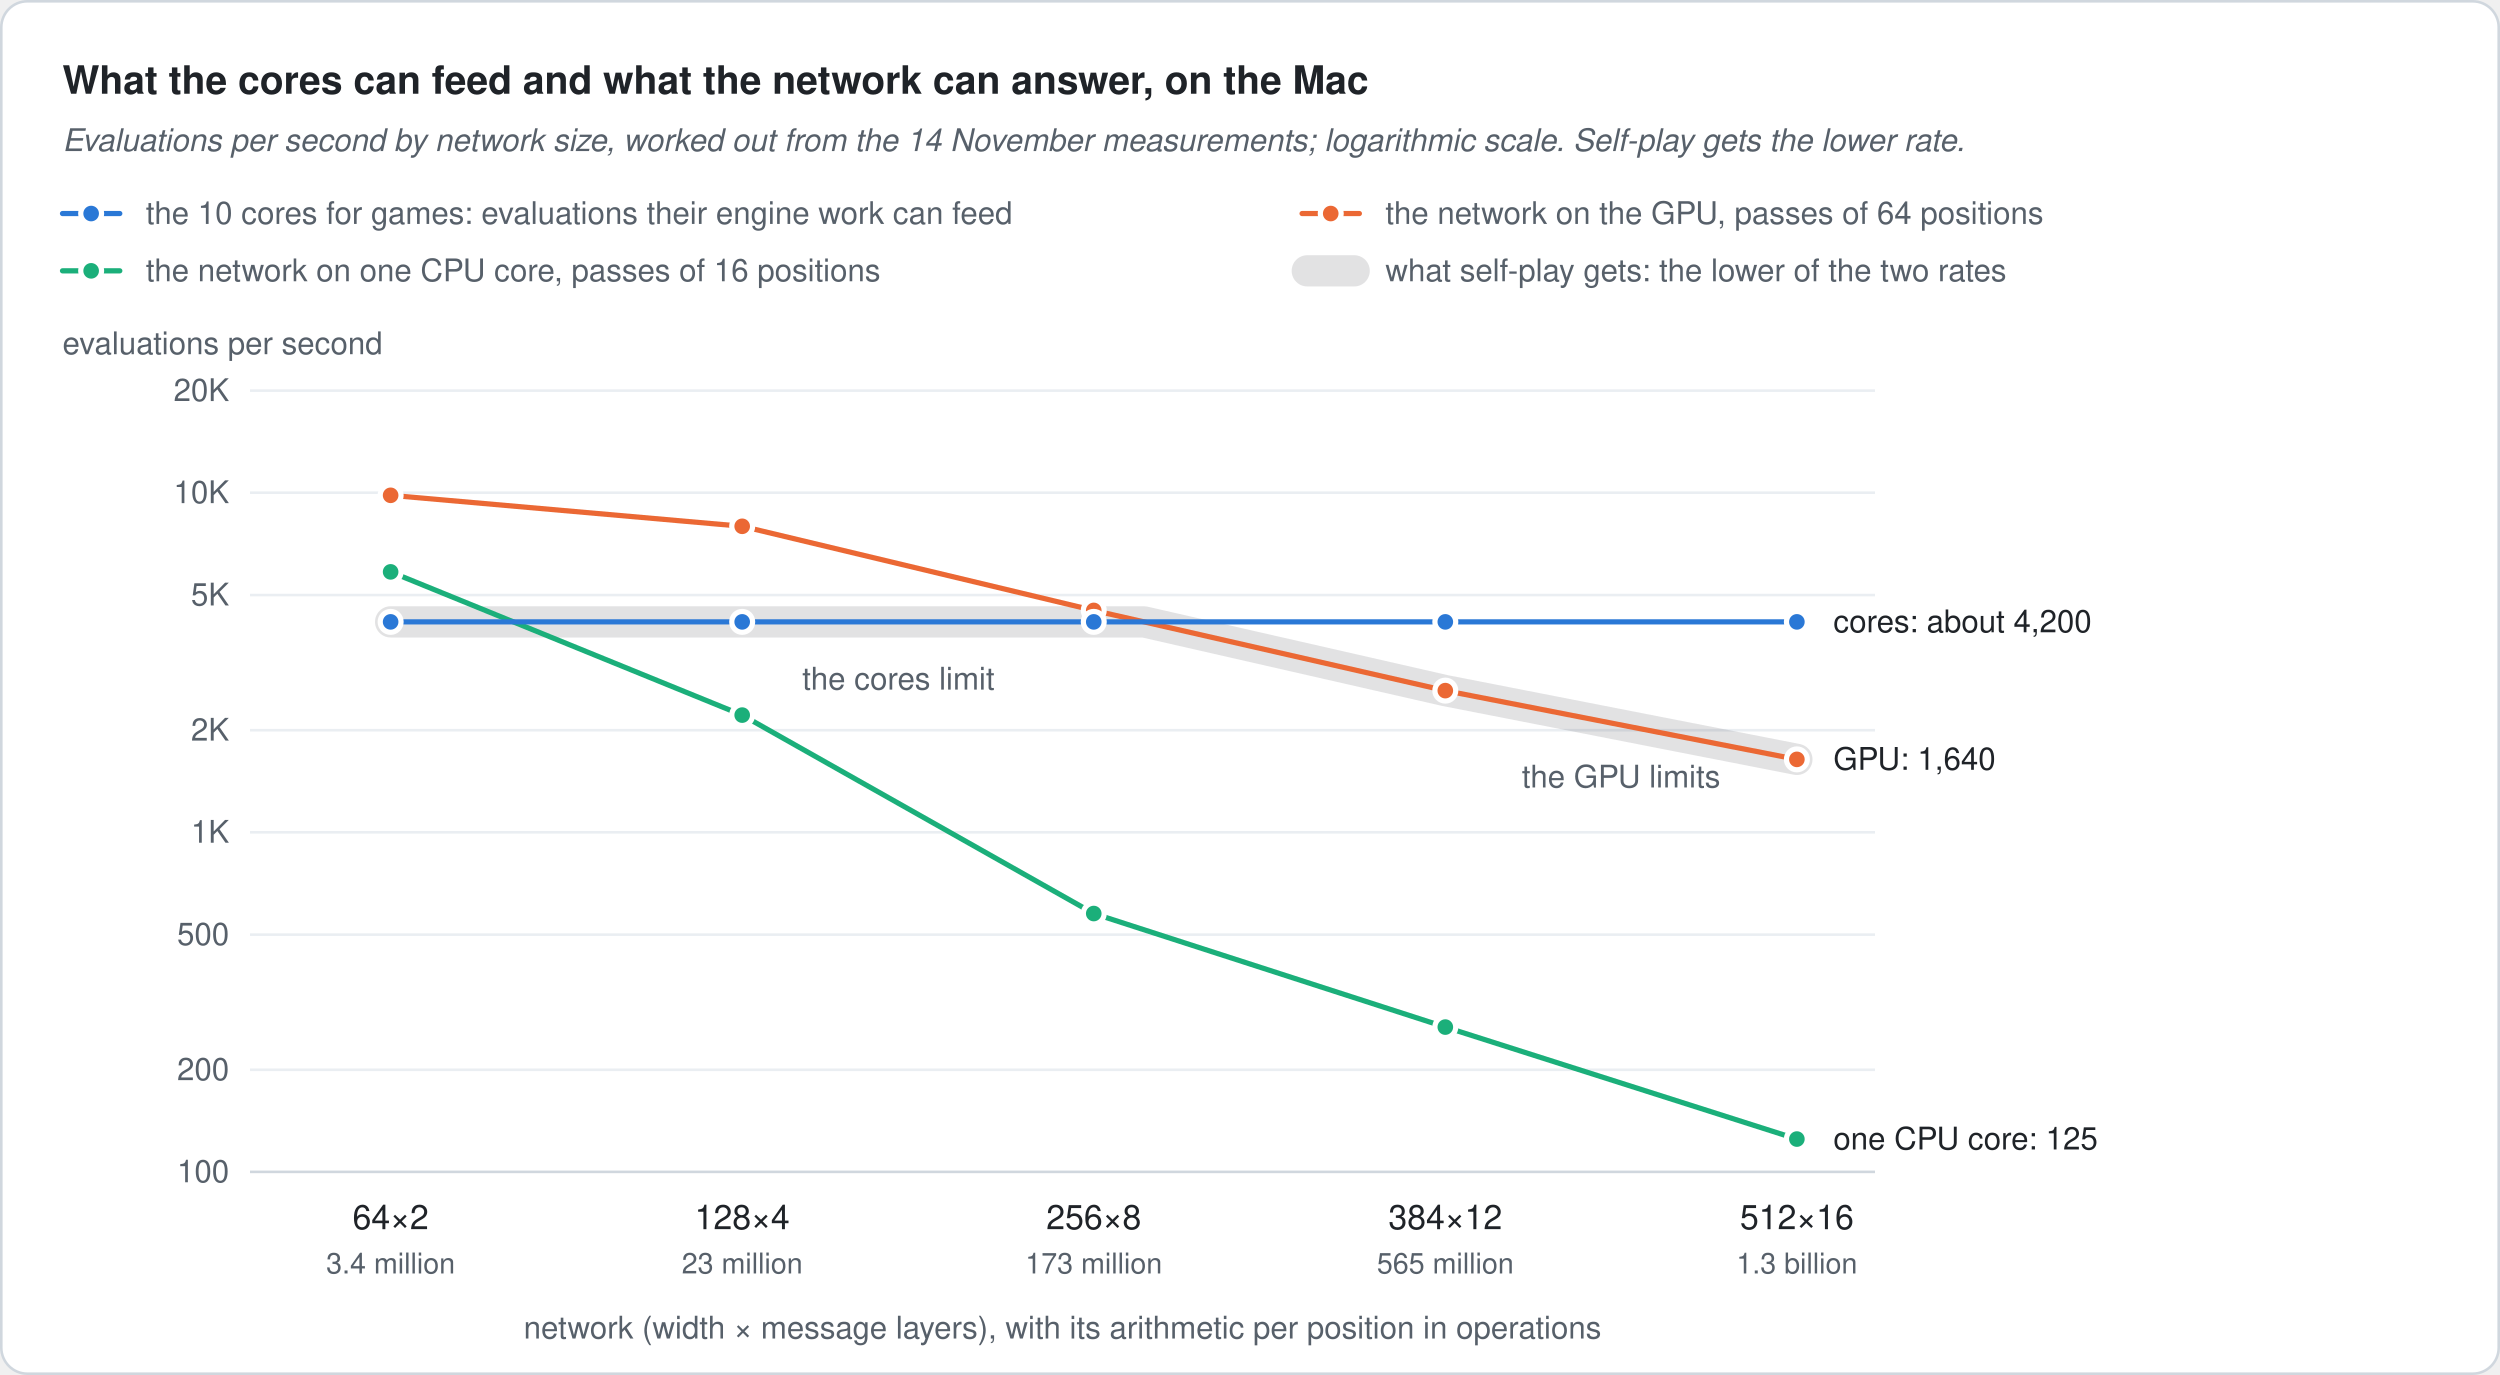
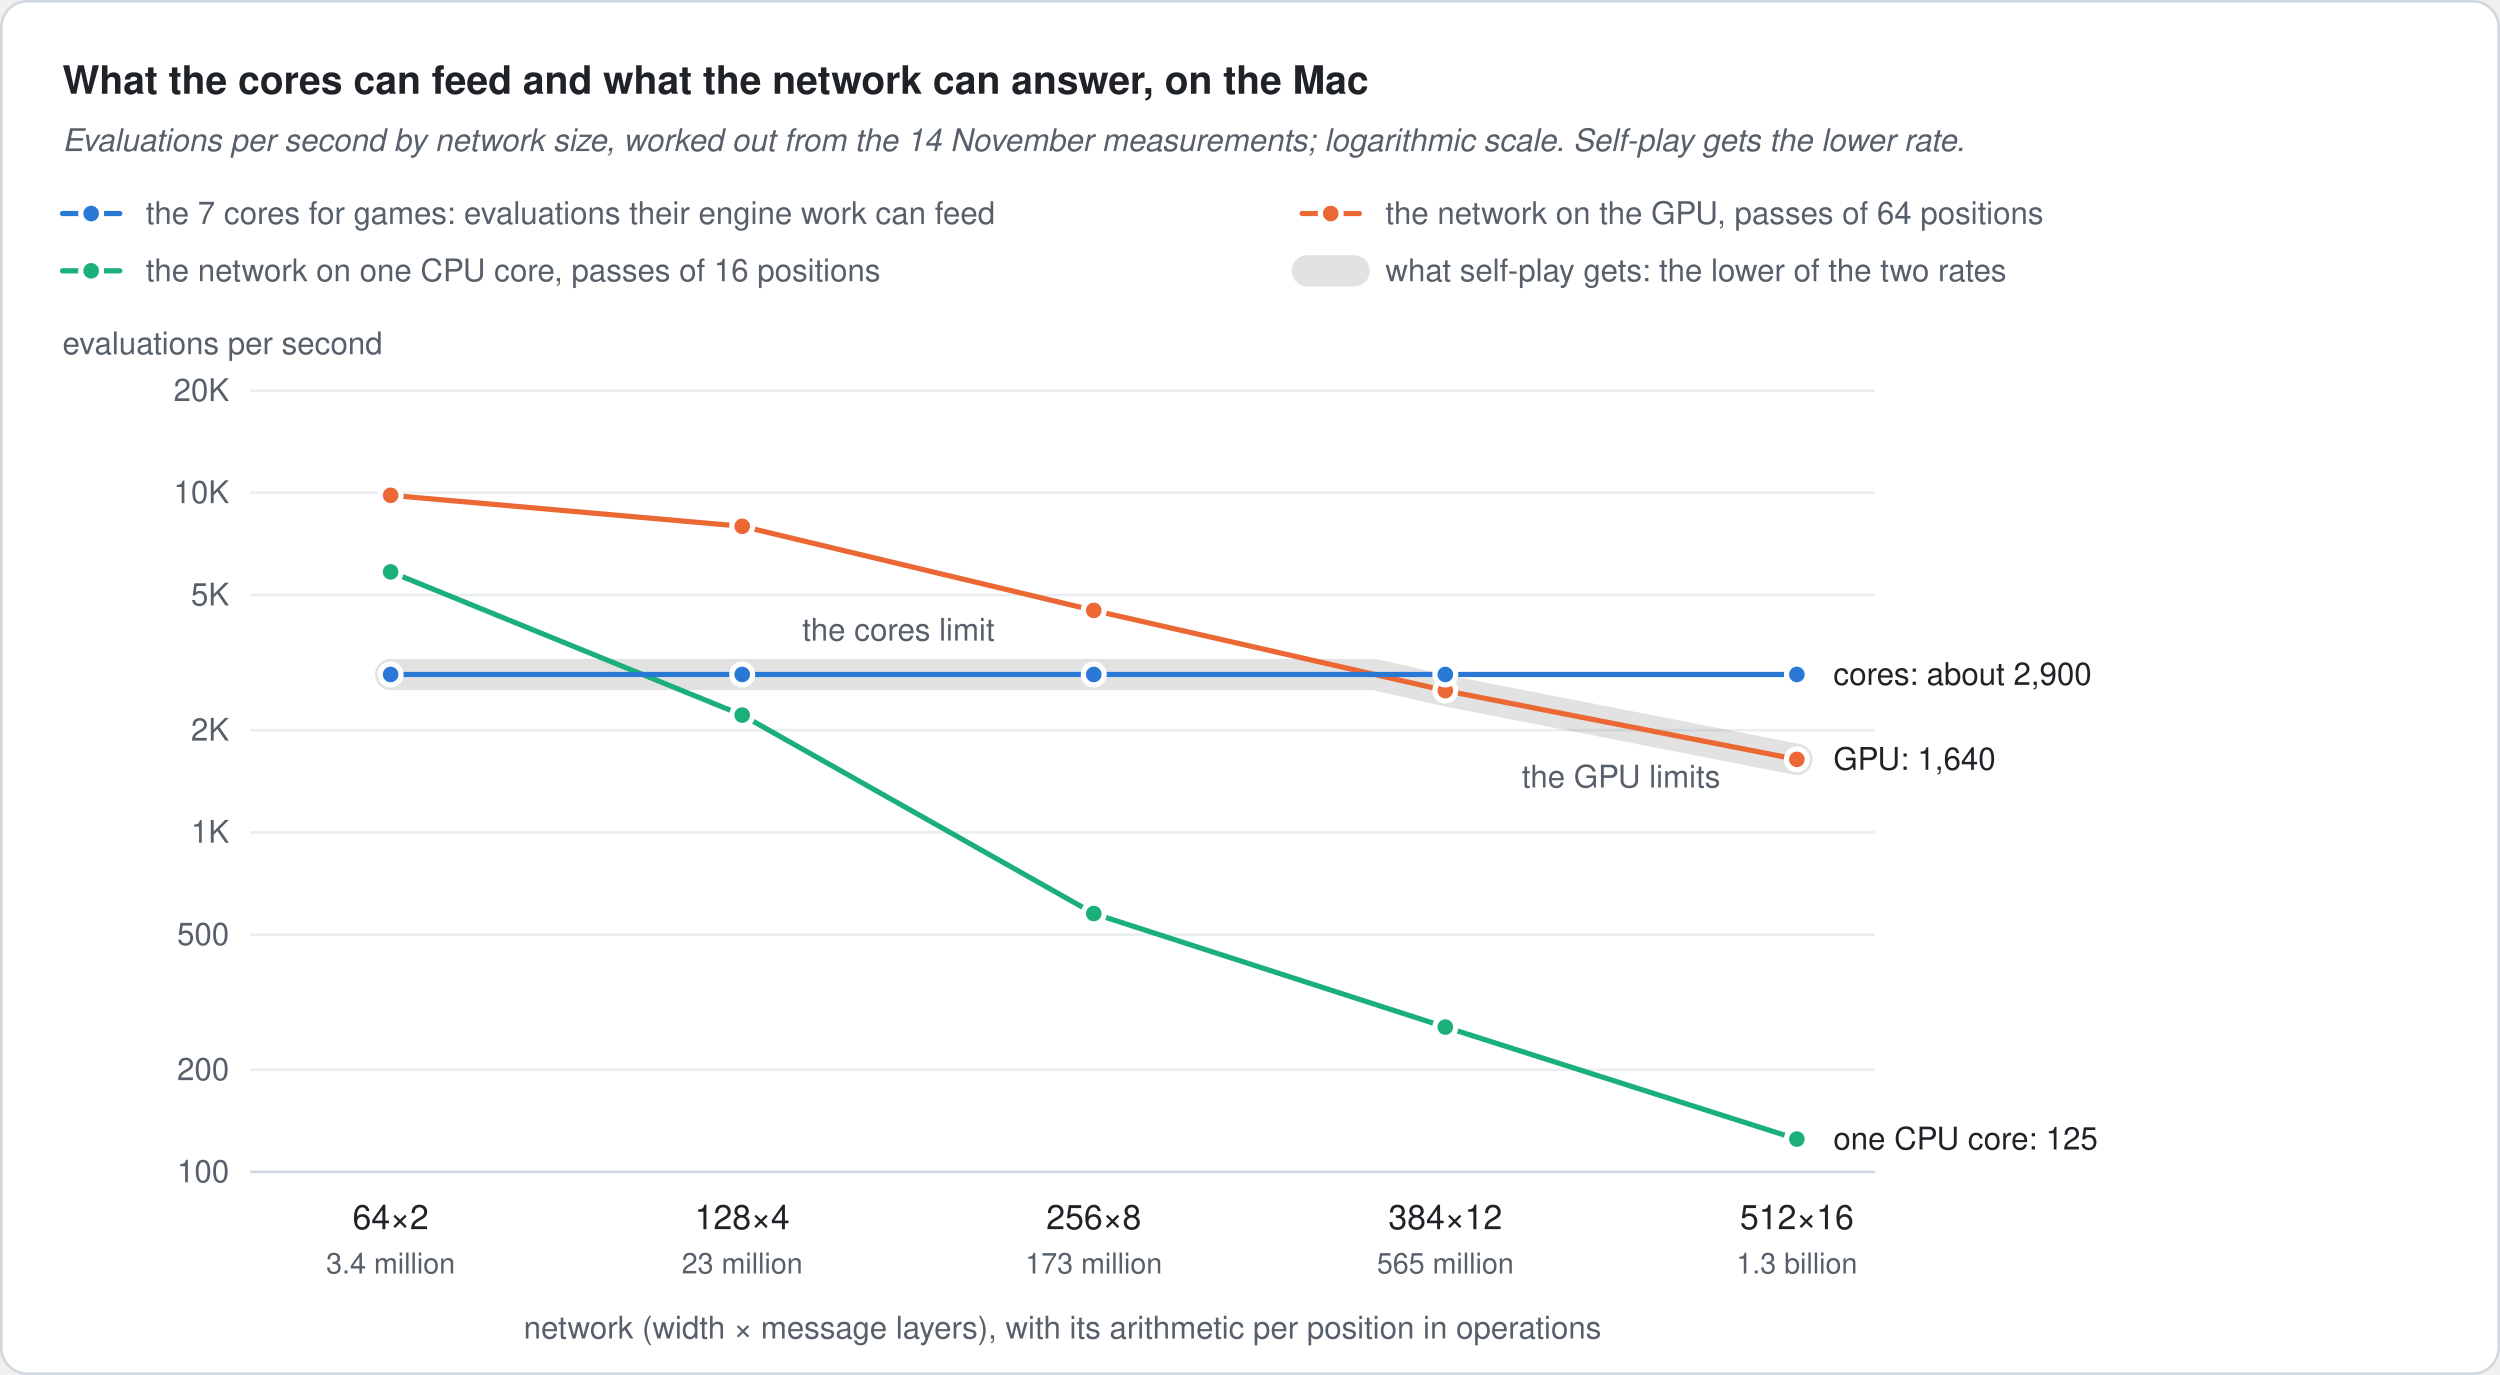
<svg xmlns="http://www.w3.org/2000/svg" width="960" height="528" viewBox="0 0 960 528" role="img" aria-labelledby="title desc">
  <defs>
    <style>
      text { font-family: -apple-system, BlinkMacSystemFont, "Segoe UI", Helvetica, Arial, sans-serif; fill: #1f2328; }
      .title { font-size: 15px; font-weight: 600; }
      .sub { font-size: 12px; fill: #57606a; font-style: italic; }
      .label { font-size: 12px; fill: #57606a; }
      .tick { font-size: 12px; fill: #57606a; font-variant-numeric: tabular-nums; }
      .body { font-size: 13px; }
      .end { font-size: 12px; }
      .small { font-size: 11px; fill: #57606a; }
    </style>
  </defs>
  <rect x="0.5" y="0.5" width="959" height="527" rx="10" fill="#ffffff" stroke="#d0d7de" />
  <text class="title" x="24" y="36">What the cores can feed and what the network can answer, on the Mac</text>
  <text class="sub" x="24" y="58">Evaluations per second by network size, worked out from the 14 November measurements; logarithmic scale. Self-play gets the lower rate.</text>
  <line x1="24" y1="82" x2="46" y2="82" stroke="#2a78d6" stroke-width="2" stroke-linecap="round" />
  <circle cx="35" cy="82" r="4" fill="#2a78d6" stroke="#ffffff" stroke-width="2" />
-   <text class="label" x="56" y="86">the 10 cores for games: evaluations their engine work can feed</text>
+   <text class="label" x="56" y="86">the 7 cores for games: evaluations their engine work can feed</text>
  <line x1="500" y1="82" x2="522" y2="82" stroke="#eb6834" stroke-width="2" stroke-linecap="round" />
  <circle cx="511" cy="82" r="4" fill="#eb6834" stroke="#ffffff" stroke-width="2" />
  <text class="label" x="532" y="86">the network on the GPU, passes of 64 positions</text>
  <line x1="24" y1="104" x2="46" y2="104" stroke="#1baf7a" stroke-width="2" stroke-linecap="round" />
  <circle cx="35" cy="104" r="4" fill="#1baf7a" stroke="#ffffff" stroke-width="2" />
  <text class="label" x="56" y="108">the network on one CPU core, passes of 16 positions</text>
  <line x1="502" y1="104" x2="520" y2="104" stroke="#1f2328" stroke-opacity="0.13" stroke-width="12" stroke-linecap="round" />
  <text class="label" x="532" y="108">what self-play gets: the lower of the two rates</text>
  <text class="label" x="24" y="136">evaluations per second</text>
  <line x1="96" y1="450.0" x2="720" y2="450.0" stroke="#d0d7de" stroke-width="1" />
  <text class="tick" x="88" y="454.0" text-anchor="end">100</text>
  <line x1="96" y1="410.8" x2="720" y2="410.8" stroke="#eaeef2" stroke-width="1" />
  <text class="tick" x="88" y="414.8" text-anchor="end">200</text>
  <line x1="96" y1="358.9" x2="720" y2="358.9" stroke="#eaeef2" stroke-width="1" />
  <text class="tick" x="88" y="362.9" text-anchor="end">500</text>
  <line x1="96" y1="319.6" x2="720" y2="319.6" stroke="#eaeef2" stroke-width="1" />
  <text class="tick" x="88" y="323.6" text-anchor="end">1K</text>
  <line x1="96" y1="280.4" x2="720" y2="280.4" stroke="#eaeef2" stroke-width="1" />
  <text class="tick" x="88" y="284.4" text-anchor="end">2K</text>
  <line x1="96" y1="228.5" x2="720" y2="228.5" stroke="#eaeef2" stroke-width="1" />
  <text class="tick" x="88" y="232.5" text-anchor="end">5K</text>
  <line x1="96" y1="189.2" x2="720" y2="189.2" stroke="#eaeef2" stroke-width="1" />
  <text class="tick" x="88" y="193.2" text-anchor="end">10K</text>
  <line x1="96" y1="150.0" x2="720" y2="150.0" stroke="#eaeef2" stroke-width="1" />
  <text class="tick" x="88" y="154.0" text-anchor="end">20K</text>
  <text class="body" x="150" y="472" text-anchor="middle">64×2</text>
  <text class="small" x="150" y="489" text-anchor="middle">3.4 million</text>
  <text class="body" x="285" y="472" text-anchor="middle">128×4</text>
  <text class="small" x="285" y="489" text-anchor="middle">23 million</text>
  <text class="body" x="420" y="472" text-anchor="middle">256×8</text>
  <text class="small" x="420" y="489" text-anchor="middle">173 million</text>
  <text class="body" x="555" y="472" text-anchor="middle">384×12</text>
  <text class="small" x="555" y="489" text-anchor="middle">565 million</text>
  <text class="body" x="690" y="472" text-anchor="middle">512×16</text>
  <text class="small" x="690" y="489" text-anchor="middle">1.3 billion</text>
  <text class="label" x="408.0" y="514" text-anchor="middle">network (width × message layers), with its arithmetic per position in operations</text>
-   <path d="M 150.0 238.8 L 285.0 238.8 L 420.0 238.8 L 439.3 238.8 L 555.0 265.2 L 690.0 291.6" fill="none" stroke="#1f2328" stroke-opacity="0.13" stroke-width="12" stroke-linecap="round" stroke-linejoin="round" />
+   <path d="M 150.0 259.0 L 285.0 259.0 L 420.0 259.0 L 527.7 259.0 L 555.0 265.2 L 690.0 291.6" fill="none" stroke="#1f2328" stroke-opacity="0.13" stroke-width="12" stroke-linecap="round" stroke-linejoin="round" />
  <polyline points="150.0,219.6 285.0,274.6 420.0,350.8 555.0,394.4 690.0,437.4" fill="none" stroke="#1baf7a" stroke-width="2" stroke-linecap="round" stroke-linejoin="round" />
  <circle cx="150.0" cy="219.6" r="4" fill="#1baf7a" stroke="#ffffff" stroke-width="2" />
  <circle cx="285.0" cy="274.6" r="4" fill="#1baf7a" stroke="#ffffff" stroke-width="2" />
  <circle cx="420.0" cy="350.8" r="4" fill="#1baf7a" stroke="#ffffff" stroke-width="2" />
  <circle cx="555.0" cy="394.4" r="4" fill="#1baf7a" stroke="#ffffff" stroke-width="2" />
  <circle cx="690.0" cy="437.4" r="4" fill="#1baf7a" stroke="#ffffff" stroke-width="2" />
  <polyline points="150.0,190.2 285.0,202.1 420.0,234.4 555.0,265.2 690.0,291.6" fill="none" stroke="#eb6834" stroke-width="2" stroke-linecap="round" stroke-linejoin="round" />
  <circle cx="150.0" cy="190.2" r="4" fill="#eb6834" stroke="#ffffff" stroke-width="2" />
  <circle cx="285.0" cy="202.1" r="4" fill="#eb6834" stroke="#ffffff" stroke-width="2" />
  <circle cx="420.0" cy="234.4" r="4" fill="#eb6834" stroke="#ffffff" stroke-width="2" />
  <circle cx="555.0" cy="265.2" r="4" fill="#eb6834" stroke="#ffffff" stroke-width="2" />
  <circle cx="690.0" cy="291.6" r="4" fill="#eb6834" stroke="#ffffff" stroke-width="2" />
-   <polyline points="150.0,238.8 285.0,238.8 420.0,238.8 555.0,238.8 690.0,238.8" fill="none" stroke="#2a78d6" stroke-width="2" stroke-linecap="round" stroke-linejoin="round" />
-   <circle cx="150.0" cy="238.8" r="4" fill="#2a78d6" stroke="#ffffff" stroke-width="2" />
-   <circle cx="285.0" cy="238.8" r="4" fill="#2a78d6" stroke="#ffffff" stroke-width="2" />
-   <circle cx="420.0" cy="238.8" r="4" fill="#2a78d6" stroke="#ffffff" stroke-width="2" />
-   <circle cx="555.0" cy="238.8" r="4" fill="#2a78d6" stroke="#ffffff" stroke-width="2" />
-   <circle cx="690.0" cy="238.8" r="4" fill="#2a78d6" stroke="#ffffff" stroke-width="2" />
-   <text class="end" x="704" y="242.8">cores: about 4,200</text>
+   <polyline points="150.0,259.0 285.0,259.0 420.0,259.0 555.0,259.0 690.0,259.0" fill="none" stroke="#2a78d6" stroke-width="2" stroke-linecap="round" stroke-linejoin="round" />
+   <circle cx="150.0" cy="259.0" r="4" fill="#2a78d6" stroke="#ffffff" stroke-width="2" />
+   <circle cx="285.0" cy="259.0" r="4" fill="#2a78d6" stroke="#ffffff" stroke-width="2" />
+   <circle cx="420.0" cy="259.0" r="4" fill="#2a78d6" stroke="#ffffff" stroke-width="2" />
+   <circle cx="555.0" cy="259.0" r="4" fill="#2a78d6" stroke="#ffffff" stroke-width="2" />
+   <circle cx="690.0" cy="259.0" r="4" fill="#2a78d6" stroke="#ffffff" stroke-width="2" />
+   <text class="end" x="704" y="263.0">cores: about 2,900</text>
  <text class="end" x="704" y="295.6">GPU: 1,640</text>
  <text class="end" x="704" y="441.4">one CPU core: 125</text>
-   <text class="label" x="345.0" y="264.8" text-anchor="middle">the cores limit</text>
+   <text class="label" x="345.0" y="246.0" text-anchor="middle">the cores limit</text>
  <text class="label" x="622.5" y="302.4" text-anchor="middle">the GPU limits</text>
</svg>
